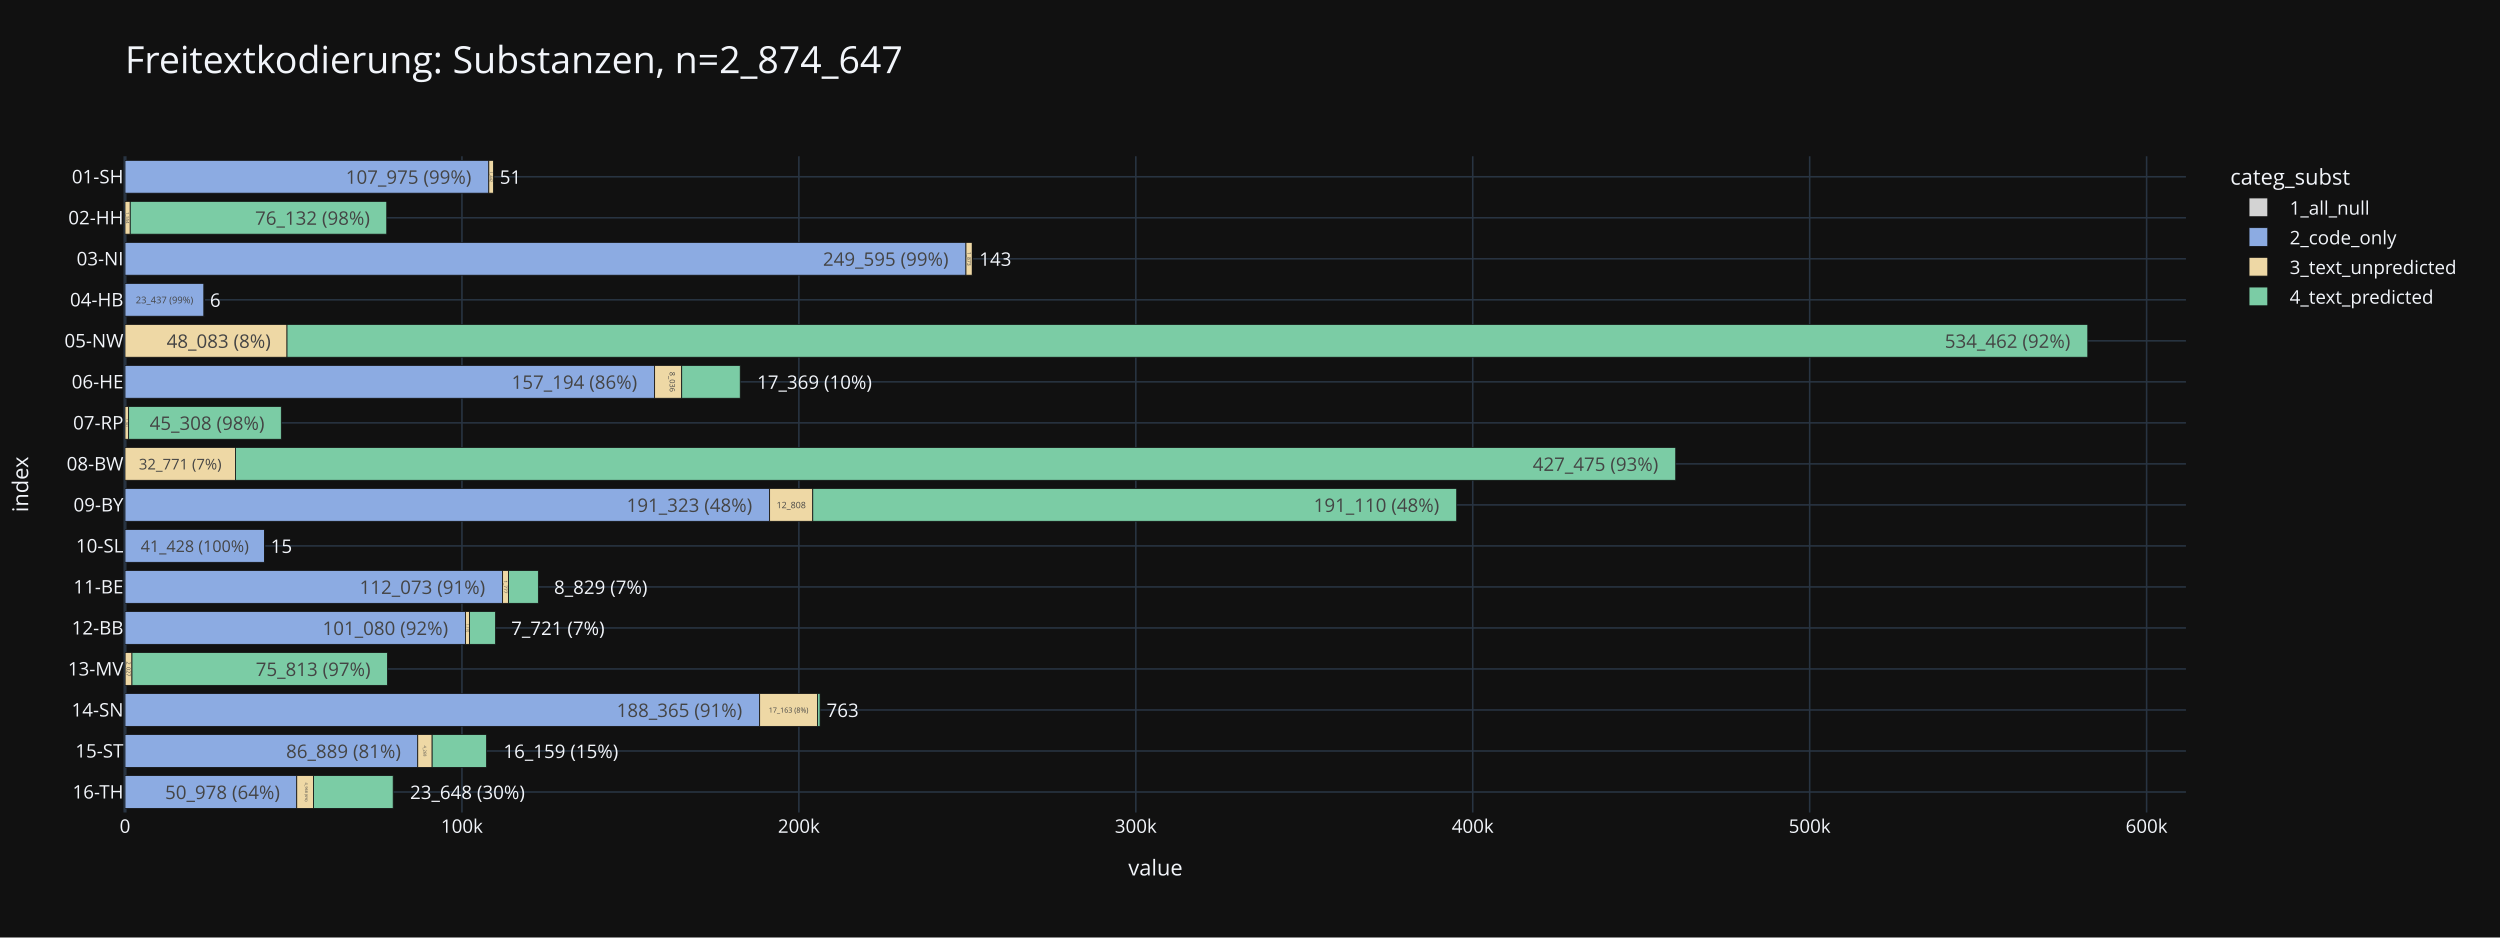
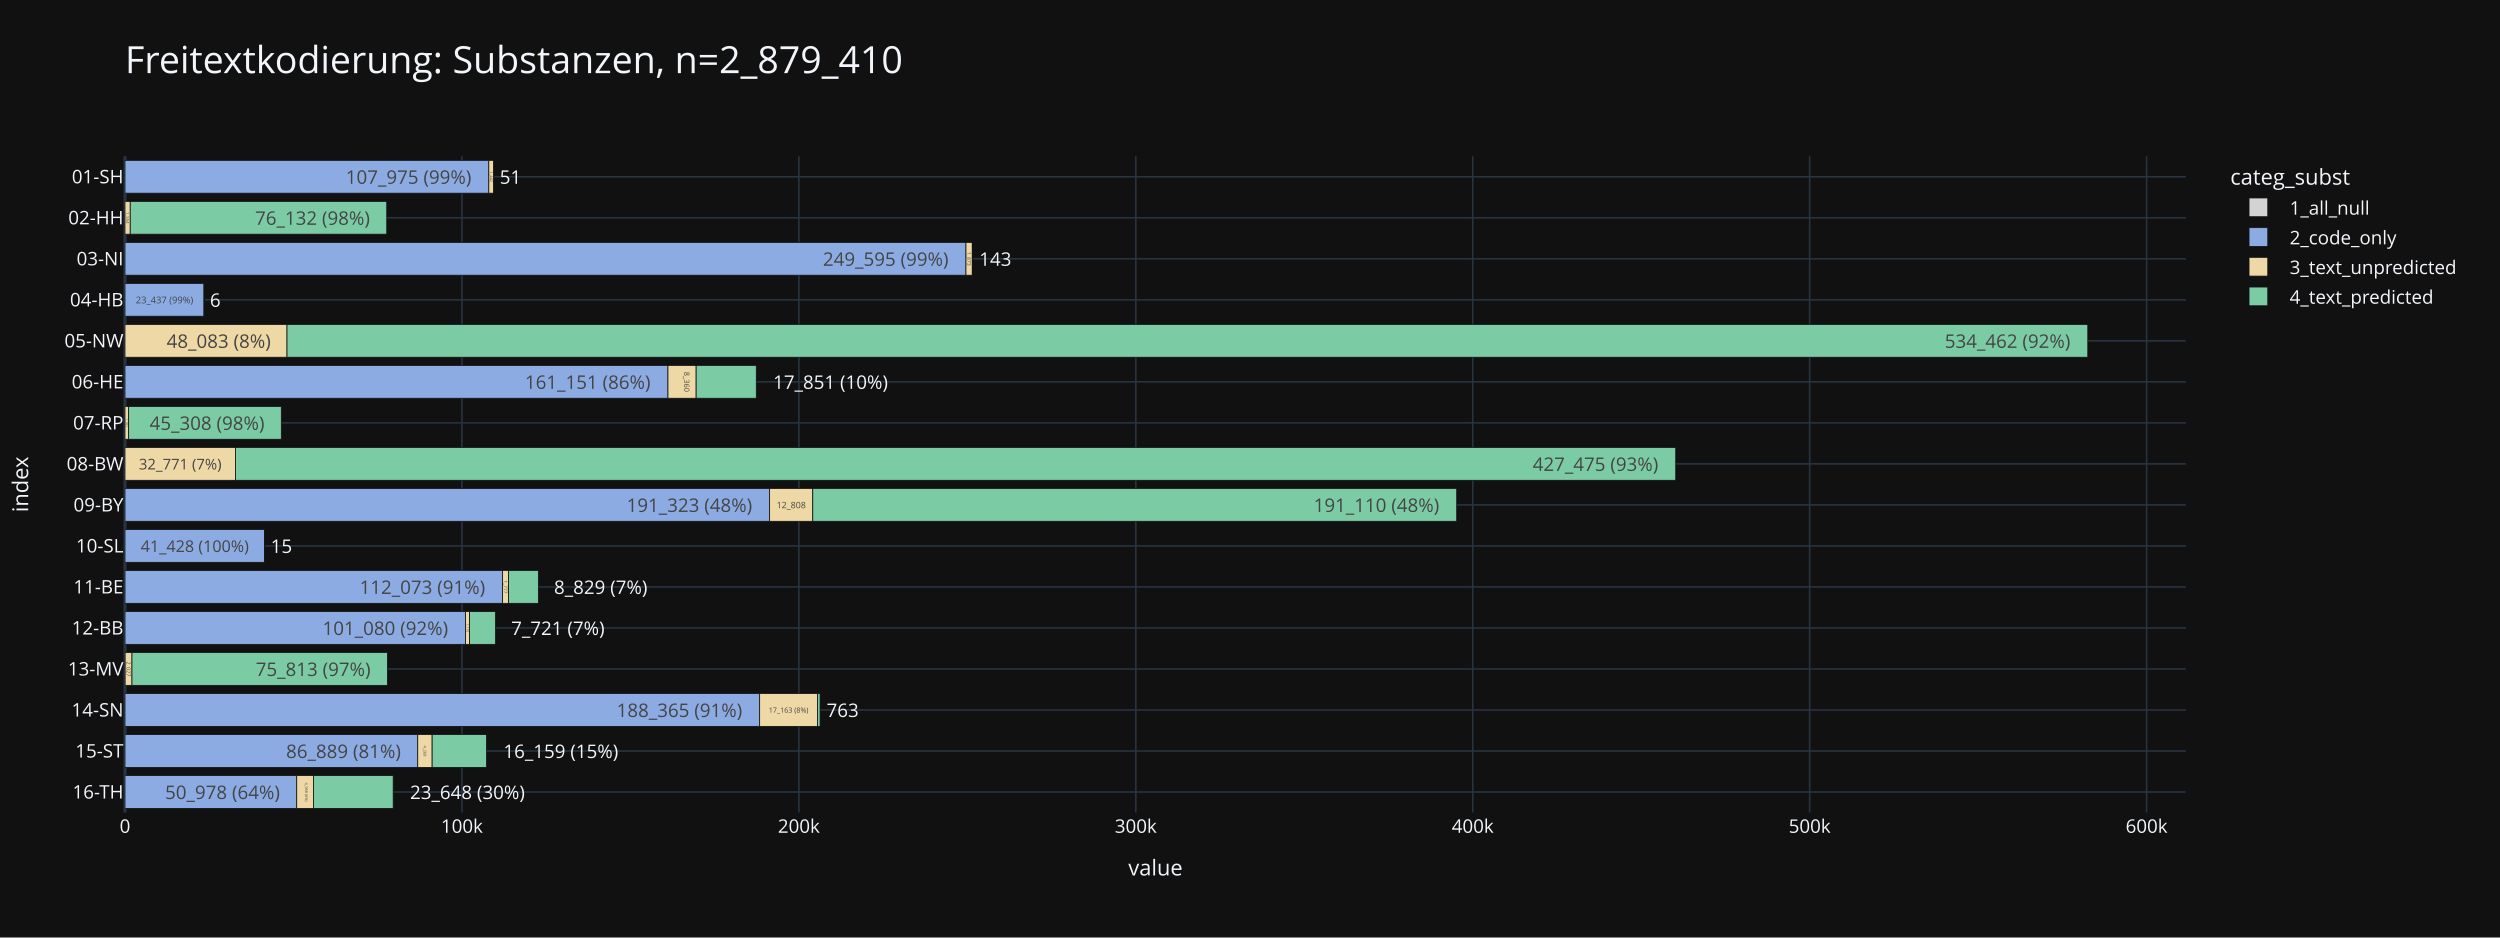
<svg xmlns="http://www.w3.org/2000/svg" class="main-svg" width="1600" height="600" style="" viewBox="0 0 1600 600">
  <rect x="0" y="0" width="1600" height="600" style="fill: rgb(17, 17, 17); fill-opacity: 1;" />
-   <defs id="defs-a9a972">
+   <defs id="defs-acd285">
    <g class="clips">
-       <clipPath id="clipa9a972xyplot" class="plotclip">
+       <clipPath id="clipacd285xyplot" class="plotclip">
        <rect width="1319" height="420" />
      </clipPath>
-       <clipPath class="axesclip" id="clipa9a972x">
+       <clipPath class="axesclip" id="clipacd285x">
        <rect x="80" y="0" width="1319" height="600" />
      </clipPath>
-       <clipPath class="axesclip" id="clipa9a972y">
+       <clipPath class="axesclip" id="clipacd285y">
        <rect x="0" y="100" width="1600" height="420" />
      </clipPath>
-       <clipPath class="axesclip" id="clipa9a972xy">
+       <clipPath class="axesclip" id="clipacd285xy">
        <rect x="80" y="100" width="1319" height="420" />
      </clipPath>
    </g>
    <g class="gradients" />
    <g class="patterns" />
  </defs>
  <g class="bglayer" />
  <g class="layer-below">
    <g class="imagelayer" />
    <g class="shapelayer" />
  </g>
  <g class="cartesianlayer">
    <g class="subplot xy">
      <g class="layer-subplot">
        <g class="shapelayer" />
        <g class="imagelayer" />
      </g>
      <g class="minor-gridlayer">
        <g class="x" />
        <g class="y" />
      </g>
      <g class="gridlayer">
        <g class="x">
          <path class="xgrid crisp" transform="translate(295.64,0)" d="M0,100v420" style="stroke: rgb(40, 52, 66); stroke-opacity: 1; stroke-width: 1px;" />
          <path class="xgrid crisp" transform="translate(511.28,0)" d="M0,100v420" style="stroke: rgb(40, 52, 66); stroke-opacity: 1; stroke-width: 1px;" />
          <path class="xgrid crisp" transform="translate(726.92,0)" d="M0,100v420" style="stroke: rgb(40, 52, 66); stroke-opacity: 1; stroke-width: 1px;" />
          <path class="xgrid crisp" transform="translate(942.55,0)" d="M0,100v420" style="stroke: rgb(40, 52, 66); stroke-opacity: 1; stroke-width: 1px;" />
          <path class="xgrid crisp" transform="translate(1158.19,0)" d="M0,100v420" style="stroke: rgb(40, 52, 66); stroke-opacity: 1; stroke-width: 1px;" />
          <path class="xgrid crisp" transform="translate(1373.83,0)" d="M0,100v420" style="stroke: rgb(40, 52, 66); stroke-opacity: 1; stroke-width: 1px;" />
        </g>
        <g class="y">
          <path class="ygrid crisp" transform="translate(0,506.88)" d="M80,0h1319" style="stroke: rgb(40, 52, 66); stroke-opacity: 1; stroke-width: 1px;" />
          <path class="ygrid crisp" transform="translate(0,480.63)" d="M80,0h1319" style="stroke: rgb(40, 52, 66); stroke-opacity: 1; stroke-width: 1px;" />
          <path class="ygrid crisp" transform="translate(0,454.38)" d="M80,0h1319" style="stroke: rgb(40, 52, 66); stroke-opacity: 1; stroke-width: 1px;" />
          <path class="ygrid crisp" transform="translate(0,428.13)" d="M80,0h1319" style="stroke: rgb(40, 52, 66); stroke-opacity: 1; stroke-width: 1px;" />
          <path class="ygrid crisp" transform="translate(0,401.88)" d="M80,0h1319" style="stroke: rgb(40, 52, 66); stroke-opacity: 1; stroke-width: 1px;" />
          <path class="ygrid crisp" transform="translate(0,375.63)" d="M80,0h1319" style="stroke: rgb(40, 52, 66); stroke-opacity: 1; stroke-width: 1px;" />
          <path class="ygrid crisp" transform="translate(0,349.38)" d="M80,0h1319" style="stroke: rgb(40, 52, 66); stroke-opacity: 1; stroke-width: 1px;" />
          <path class="ygrid crisp" transform="translate(0,323.13)" d="M80,0h1319" style="stroke: rgb(40, 52, 66); stroke-opacity: 1; stroke-width: 1px;" />
          <path class="ygrid crisp" transform="translate(0,296.88)" d="M80,0h1319" style="stroke: rgb(40, 52, 66); stroke-opacity: 1; stroke-width: 1px;" />
          <path class="ygrid crisp" transform="translate(0,270.63)" d="M80,0h1319" style="stroke: rgb(40, 52, 66); stroke-opacity: 1; stroke-width: 1px;" />
          <path class="ygrid crisp" transform="translate(0,244.38)" d="M80,0h1319" style="stroke: rgb(40, 52, 66); stroke-opacity: 1; stroke-width: 1px;" />
          <path class="ygrid crisp" transform="translate(0,218.13)" d="M80,0h1319" style="stroke: rgb(40, 52, 66); stroke-opacity: 1; stroke-width: 1px;" />
          <path class="ygrid crisp" transform="translate(0,191.88)" d="M80,0h1319" style="stroke: rgb(40, 52, 66); stroke-opacity: 1; stroke-width: 1px;" />
          <path class="ygrid crisp" transform="translate(0,165.63)" d="M80,0h1319" style="stroke: rgb(40, 52, 66); stroke-opacity: 1; stroke-width: 1px;" />
          <path class="ygrid crisp" transform="translate(0,139.38)" d="M80,0h1319" style="stroke: rgb(40, 52, 66); stroke-opacity: 1; stroke-width: 1px;" />
          <path class="ygrid crisp" transform="translate(0,113.13)" d="M80,0h1319" style="stroke: rgb(40, 52, 66); stroke-opacity: 1; stroke-width: 1px;" />
        </g>
      </g>
      <g class="zerolinelayer">
        <path class="xzl zl crisp" transform="translate(80,0)" d="M0,100v420" style="stroke: rgb(40, 52, 66); stroke-opacity: 1; stroke-width: 2px;" />
      </g>
      <g class="layer-between">
        <g class="shapelayer" />
        <g class="imagelayer" />
      </g>
      <path class="xlines-below" />
      <path class="ylines-below" />
      <g class="overlines-below" />
      <g class="xaxislayer-below" />
      <g class="yaxislayer-below" />
      <g class="overaxes-below" />
      <g class="overplot">
-         <g class="xy" transform="translate(80,100)" clip-path="url(#clipa9a972xyplot)">
+         <g class="xy" transform="translate(80,100)" clip-path="url(#clipacd285xyplot)">
          <g class="barlayer mlayer">
            <g class="trace bars" style="opacity: 1;">
              <g class="points">
                <g class="point">
                  <path d="M0,286.13V265.13H0.01V286.13Z" style="vector-effect: none; opacity: 1; stroke-width: 0.5px; fill: rgb(211, 211, 211); fill-opacity: 1; stroke: rgb(17, 17, 17); stroke-opacity: 1;" />
                  <text class="bartext bartext-inside" text-anchor="middle" data-notex="1" x="0" y="0" style="font-family: 'Open Sans', verdana, arial, sans-serif; font-size: 12px; fill: rgb(68, 68, 68); fill-opacity: 1; white-space: pre;" transform="translate(0.005,275.6359)scale(0.001308793)">4</text>
                </g>
                <g class="point">
                  <path d="M0,312.38V291.38H0.01V312.38Z" style="vector-effect: none; opacity: 1; stroke-width: 0.5px; fill: rgb(211, 211, 211); fill-opacity: 1; stroke: rgb(17, 17, 17); stroke-opacity: 1;" />
                  <text class="bartext bartext-inside" text-anchor="middle" data-notex="1" x="0" y="0" style="font-family: 'Open Sans', verdana, arial, sans-serif; font-size: 12px; fill: rgb(68, 68, 68); fill-opacity: 1; white-space: pre;" transform="translate(0.005,301.8859)scale(0.001308793)">4</text>
                </g>
                <g class="point">
                  <path d="M0,338.63V317.63H0.09V338.63Z" style="vector-effect: none; opacity: 1; stroke-width: 0.5px; fill: rgb(211, 211, 211); fill-opacity: 1; stroke: rgb(17, 17, 17); stroke-opacity: 1;" />
                  <text class="bartext bartext-inside" text-anchor="middle" data-notex="1" x="0" y="0" style="font-family: 'Open Sans', verdana, arial, sans-serif; font-size: 12px; fill: rgb(68, 68, 68); fill-opacity: 1; white-space: pre;" transform="translate(0.045,328.157)scale(0.006)rotate(90 0 -4.5)">41</text>
                </g>
              </g>
            </g>
            <g class="trace bars" style="opacity: 1;">
              <g class="points">
                <g class="point">
                  <path d="M0,23.63V2.63H232.84V23.63Z" style="vector-effect: none; opacity: 1; stroke-width: 0.5px; fill: rgb(140, 171, 226); fill-opacity: 1; stroke: rgb(17, 17, 17); stroke-opacity: 1;" />
                  <text class="bartext bartext-inside" text-anchor="middle" data-notex="1" x="0" y="0" style="font-family: 'Open Sans', verdana, arial, sans-serif; font-size: 12px; fill: rgb(68, 68, 68); fill-opacity: 1; white-space: pre;" transform="translate(181.4884,17.63)">107_975 (99%)</text>
                </g>
                <g class="point">
                  <path d="M0,76.13V55.13H538.22V76.13Z" style="vector-effect: none; opacity: 1; stroke-width: 0.5px; fill: rgb(140, 171, 226); fill-opacity: 1; stroke: rgb(17, 17, 17); stroke-opacity: 1;" />
                  <text class="bartext bartext-inside" text-anchor="middle" data-notex="1" x="0" y="0" style="font-family: 'Open Sans', verdana, arial, sans-serif; font-size: 12px; fill: rgb(68, 68, 68); fill-opacity: 1; white-space: pre;" transform="translate(486.8684,70.13)scale(1)">249_595 (99%)</text>
                </g>
                <g class="point">
                  <path d="M0,102.38V81.38H50.54V102.38Z" style="vector-effect: none; opacity: 1; stroke-width: 0.5px; fill: rgb(140, 171, 226); fill-opacity: 1; stroke: rgb(17, 17, 17); stroke-opacity: 1;" />
                  <text class="bartext bartext-inside" text-anchor="middle" data-notex="1" x="0" y="0" style="font-family: 'Open Sans', verdana, arial, sans-serif; font-size: 12px; fill: rgb(68, 68, 68); fill-opacity: 1; white-space: pre;" transform="translate(25.27,94.13044)scale(0.5000982)">23_437 (99%)</text>
                </g>
                <g class="point">
-                   <path d="M0,154.88V133.88H338.97V154.88Z" style="vector-effect: none; opacity: 1; stroke-width: 0.5px; fill: rgb(140, 171, 226); fill-opacity: 1; stroke: rgb(17, 17, 17); stroke-opacity: 1;" />
-                   <text class="bartext bartext-inside" text-anchor="middle" data-notex="1" x="0" y="0" style="font-family: 'Open Sans', verdana, arial, sans-serif; font-size: 12px; fill: rgb(68, 68, 68); fill-opacity: 1; white-space: pre;" transform="translate(287.6184,148.88)">157_194 (86%)</text>
+                   <path d="M0,154.88V133.88H347.5V154.88Z" style="vector-effect: none; opacity: 1; stroke-width: 0.5px; fill: rgb(140, 171, 226); fill-opacity: 1; stroke: rgb(17, 17, 17); stroke-opacity: 1;" />
+                   <text class="bartext bartext-inside" text-anchor="middle" data-notex="1" x="0" y="0" style="font-family: 'Open Sans', verdana, arial, sans-serif; font-size: 12px; fill: rgb(68, 68, 68); fill-opacity: 1; white-space: pre;" transform="translate(296.1484,148.88)">161_151 (86%)</text>
                </g>
                <g class="point">
                  <path d="M0,233.63V212.63H412.57V233.63Z" style="vector-effect: none; opacity: 1; stroke-width: 0.5px; fill: rgb(140, 171, 226); fill-opacity: 1; stroke: rgb(17, 17, 17); stroke-opacity: 1;" />
                  <text class="bartext bartext-inside" text-anchor="middle" data-notex="1" x="0" y="0" style="font-family: 'Open Sans', verdana, arial, sans-serif; font-size: 12px; fill: rgb(68, 68, 68); fill-opacity: 1; white-space: pre;" transform="translate(361.2184,227.63)">191_323 (48%)</text>
                </g>
                <g class="point">
                  <path d="M0,259.88V238.88H89.33V259.88Z" style="vector-effect: none; opacity: 1; stroke-width: 0.5px; fill: rgb(140, 171, 226); fill-opacity: 1; stroke: rgb(17, 17, 17); stroke-opacity: 1;" />
                  <text class="bartext bartext-inside" text-anchor="middle" data-notex="1" x="0" y="0" style="font-family: 'Open Sans', verdana, arial, sans-serif; font-size: 12px; fill: rgb(68, 68, 68); fill-opacity: 1; white-space: pre;" transform="translate(44.665,253.2577)scale(0.8617095)">41_428 (100%)</text>
                </g>
                <g class="point">
                  <path d="M0.01,286.13V265.13H241.68V286.13Z" style="vector-effect: none; opacity: 1; stroke-width: 0.5px; fill: rgb(140, 171, 226); fill-opacity: 1; stroke: rgb(17, 17, 17); stroke-opacity: 1;" />
                  <text class="bartext bartext-inside" text-anchor="middle" data-notex="1" x="0" y="0" style="font-family: 'Open Sans', verdana, arial, sans-serif; font-size: 12px; fill: rgb(68, 68, 68); fill-opacity: 1; white-space: pre;" transform="translate(190.3284,280.13)">112_073 (91%)</text>
                </g>
                <g class="point">
                  <path d="M0.01,312.38V291.38H217.98V312.38Z" style="vector-effect: none; opacity: 1; stroke-width: 0.5px; fill: rgb(140, 171, 226); fill-opacity: 1; stroke: rgb(17, 17, 17); stroke-opacity: 1;" />
                  <text class="bartext bartext-inside" text-anchor="middle" data-notex="1" x="0" y="0" style="font-family: 'Open Sans', verdana, arial, sans-serif; font-size: 12px; fill: rgb(68, 68, 68); fill-opacity: 1; white-space: pre;" transform="translate(166.6284,306.38)">101_080 (92%)</text>
                </g>
                <g class="point">
                  <path d="M0,364.88V343.88H406.19V364.88Z" style="vector-effect: none; opacity: 1; stroke-width: 0.5px; fill: rgb(140, 171, 226); fill-opacity: 1; stroke: rgb(17, 17, 17); stroke-opacity: 1;" />
                  <text class="bartext bartext-inside" text-anchor="middle" data-notex="1" x="0" y="0" style="font-family: 'Open Sans', verdana, arial, sans-serif; font-size: 12px; fill: rgb(68, 68, 68); fill-opacity: 1; white-space: pre;" transform="translate(354.8384,358.88)">188_365 (91%)</text>
                </g>
                <g class="point">
                  <path d="M0,391.13V370.13H187.37V391.13Z" style="vector-effect: none; opacity: 1; stroke-width: 0.5px; fill: rgb(140, 171, 226); fill-opacity: 1; stroke: rgb(17, 17, 17); stroke-opacity: 1;" />
                  <text class="bartext bartext-inside" text-anchor="middle" data-notex="1" x="0" y="0" style="font-family: 'Open Sans', verdana, arial, sans-serif; font-size: 12px; fill: rgb(68, 68, 68); fill-opacity: 1; white-space: pre;" transform="translate(139.8388,385.13)">86_889 (81%)</text>
                </g>
                <g class="point">
                  <path d="M0,417.38V396.38H109.93V417.38Z" style="vector-effect: none; opacity: 1; stroke-width: 0.5px; fill: rgb(140, 171, 226); fill-opacity: 1; stroke: rgb(17, 17, 17); stroke-opacity: 1;" />
                  <text class="bartext bartext-inside" text-anchor="middle" data-notex="1" x="0" y="0" style="font-family: 'Open Sans', verdana, arial, sans-serif; font-size: 12px; fill: rgb(68, 68, 68); fill-opacity: 1; white-space: pre;" transform="translate(62.39875,411.38)">50_978 (64%)</text>
                </g>
              </g>
            </g>
            <g class="trace bars" style="opacity: 1;">
              <g class="points">
                <g class="point">
                  <path d="M232.84,23.63V2.63H235.95V23.63Z" style="vector-effect: none; opacity: 1; stroke-width: 0.5px; fill: rgb(238, 216, 165); fill-opacity: 1; stroke: rgb(17, 17, 17); stroke-opacity: 1;" />
                  <text class="bartext bartext-inside" text-anchor="middle" data-notex="1" x="0" y="0" style="font-family: 'Open Sans', verdana, arial, sans-serif; font-size: 12px; fill: rgb(68, 68, 68); fill-opacity: 1; white-space: pre;" transform="translate(234.395,14.063)scale(0.2073333)rotate(90 0 -4.5)">1_442</text>
                </g>
                <g class="point">
                  <path d="M0,49.88V28.88H3.35V49.88Z" style="vector-effect: none; opacity: 1; stroke-width: 0.5px; fill: rgb(238, 216, 165); fill-opacity: 1; stroke: rgb(17, 17, 17); stroke-opacity: 1;" />
                  <text class="bartext bartext-inside" text-anchor="middle" data-notex="1" x="0" y="0" style="font-family: 'Open Sans', verdana, arial, sans-serif; font-size: 12px; fill: rgb(68, 68, 68); fill-opacity: 1; white-space: pre;" transform="translate(1.675,40.385)scale(0.2233333)rotate(90 0 -4.5)">1_554</text>
                </g>
                <g class="point">
                  <path d="M538.22,76.13V55.13H542.26V76.13Z" style="vector-effect: none; opacity: 1; stroke-width: 0.5px; fill: rgb(238, 216, 165); fill-opacity: 1; stroke: rgb(17, 17, 17); stroke-opacity: 1;" />
                  <text class="bartext bartext-inside" text-anchor="middle" data-notex="1" x="0" y="0" style="font-family: 'Open Sans', verdana, arial, sans-serif; font-size: 12px; fill: rgb(68, 68, 68); fill-opacity: 1; white-space: pre;" transform="translate(540.24,66.842)scale(0.2693333)rotate(90 0 -4.5)">1_873</text>
                </g>
                <g class="point">
                  <path d="M50.54,102.38V81.38H50.94V102.38Z" style="vector-effect: none; opacity: 1; stroke-width: 0.5px; fill: rgb(238, 216, 165); fill-opacity: 1; stroke: rgb(17, 17, 17); stroke-opacity: 1;" />
                  <text class="bartext bartext-inside" text-anchor="middle" data-notex="1" x="0" y="0" style="font-family: 'Open Sans', verdana, arial, sans-serif; font-size: 12px; fill: rgb(68, 68, 68); fill-opacity: 1; white-space: pre;" transform="translate(50.74,92)scale(0.02666667)rotate(90 0 -4.5)">187</text>
                </g>
                <g class="point">
                  <path d="M0,128.63V107.63H103.69V128.63Z" style="vector-effect: none; opacity: 1; stroke-width: 0.5px; fill: rgb(238, 216, 165); fill-opacity: 1; stroke: rgb(17, 17, 17); stroke-opacity: 1;" />
                  <text class="bartext bartext-inside" text-anchor="middle" data-notex="1" x="0" y="0" style="font-family: 'Open Sans', verdana, arial, sans-serif; font-size: 12px; fill: rgb(68, 68, 68); fill-opacity: 1; white-space: pre;" transform="translate(59.97125,122.63)">48_083 (8%)</text>
                </g>
                <g class="point">
-                   <path d="M338.97,154.88V133.88H356.3V154.88Z" style="vector-effect: none; opacity: 1; stroke-width: 0.5px; fill: rgb(238, 216, 165); fill-opacity: 1; stroke: rgb(17, 17, 17); stroke-opacity: 1;" />
-                   <text class="bartext bartext-inside" text-anchor="middle" data-notex="1" x="0" y="0" style="font-family: 'Open Sans', verdana, arial, sans-serif; font-size: 12px; fill: rgb(68, 68, 68); fill-opacity: 1; white-space: pre;" transform="translate(350.3516,146.149)scale(0.3931204)rotate(90 0 -4.5)">8_036</text>
+                   <path d="M347.5,154.88V133.88H365.53V154.88Z" style="vector-effect: none; opacity: 1; stroke-width: 0.5px; fill: rgb(238, 216, 165); fill-opacity: 1; stroke: rgb(17, 17, 17); stroke-opacity: 1;" />
+                   <text class="bartext bartext-inside" text-anchor="middle" data-notex="1" x="0" y="0" style="font-family: 'Open Sans', verdana, arial, sans-serif; font-size: 12px; fill: rgb(68, 68, 68); fill-opacity: 1; white-space: pre;" transform="translate(359.5816,146.149)scale(0.3931204)rotate(90 0 -4.5)">8_360</text>
                </g>
                <g class="point">
                  <path d="M0,181.13V160.13H2.34V181.13Z" style="vector-effect: none; opacity: 1; stroke-width: 0.5px; fill: rgb(238, 216, 165); fill-opacity: 1; stroke: rgb(17, 17, 17); stroke-opacity: 1;" />
                  <text class="bartext bartext-inside" text-anchor="middle" data-notex="1" x="0" y="0" style="font-family: 'Open Sans', verdana, arial, sans-serif; font-size: 12px; fill: rgb(68, 68, 68); fill-opacity: 1; white-space: pre;" transform="translate(1.17,171.332)scale(0.156)rotate(90 0 -4.5)">1_083</text>
                </g>
                <g class="point">
                  <path d="M0,207.38V186.38H70.67V207.38Z" style="vector-effect: none; opacity: 1; stroke-width: 0.5px; fill: rgb(238, 216, 165); fill-opacity: 1; stroke: rgb(17, 17, 17); stroke-opacity: 1;" />
                  <text class="bartext bartext-inside" text-anchor="middle" data-notex="1" x="0" y="0" style="font-family: 'Open Sans', verdana, arial, sans-serif; font-size: 12px; fill: rgb(68, 68, 68); fill-opacity: 1; white-space: pre;" transform="translate(35.335,200.4535)scale(0.7941059)">32_771 (7%)</text>
                </g>
                <g class="point">
                  <path d="M412.57,233.63V212.63H440.18V233.63Z" style="vector-effect: none; opacity: 1; stroke-width: 0.5px; fill: rgb(238, 216, 165); fill-opacity: 1; stroke: rgb(17, 17, 17); stroke-opacity: 1;" />
                  <text class="bartext bartext-inside" text-anchor="middle" data-notex="1" x="0" y="0" style="font-family: 'Open Sans', verdana, arial, sans-serif; font-size: 12px; fill: rgb(68, 68, 68); fill-opacity: 1; white-space: pre;" transform="translate(426.375,225.2541)scale(0.4720273)">12_808</text>
                </g>
                <g class="point">
                  <path d="M89.33,259.88V238.88H89.44V259.88Z" style="vector-effect: none; opacity: 1; stroke-width: 0.5px; fill: rgb(238, 216, 165); fill-opacity: 1; stroke: rgb(17, 17, 17); stroke-opacity: 1;" />
                  <text class="bartext bartext-inside" text-anchor="middle" data-notex="1" x="0" y="0" style="font-family: 'Open Sans', verdana, arial, sans-serif; font-size: 12px; fill: rgb(68, 68, 68); fill-opacity: 1; white-space: pre;" transform="translate(89.385,249.413)scale(0.007333333)rotate(90 0 -4.5)">47</text>
                </g>
                <g class="point">
                  <path d="M241.68,286.13V265.13H245.51V286.13Z" style="vector-effect: none; opacity: 1; stroke-width: 0.5px; fill: rgb(238, 216, 165); fill-opacity: 1; stroke: rgb(17, 17, 17); stroke-opacity: 1;" />
                  <text class="bartext bartext-inside" text-anchor="middle" data-notex="1" x="0" y="0" style="font-family: 'Open Sans', verdana, arial, sans-serif; font-size: 12px; fill: rgb(68, 68, 68); fill-opacity: 1; white-space: pre;" transform="translate(243.595,276.779)scale(0.2553333)rotate(90 0 -4.5)">1_777</text>
                </g>
                <g class="point">
                  <path d="M217.98,312.38V291.38H220.5V312.38Z" style="vector-effect: none; opacity: 1; stroke-width: 0.5px; fill: rgb(238, 216, 165); fill-opacity: 1; stroke: rgb(17, 17, 17); stroke-opacity: 1;" />
                  <text class="bartext bartext-inside" text-anchor="middle" data-notex="1" x="0" y="0" style="font-family: 'Open Sans', verdana, arial, sans-serif; font-size: 12px; fill: rgb(68, 68, 68); fill-opacity: 1; white-space: pre;" transform="translate(219.24,302.636)scale(0.168)rotate(90 0 -4.5)">1_170</text>
                </g>
                <g class="point">
                  <path d="M0.09,338.63V317.63H4.46V338.63Z" style="vector-effect: none; opacity: 1; stroke-width: 0.5px; fill: rgb(238, 216, 165); fill-opacity: 1; stroke: rgb(17, 17, 17); stroke-opacity: 1;" />
                  <text class="bartext bartext-inside" text-anchor="middle" data-notex="1" x="0" y="0" style="font-family: 'Open Sans', verdana, arial, sans-serif; font-size: 12px; fill: rgb(68, 68, 68); fill-opacity: 1; white-space: pre;" transform="translate(2.275,329.441)scale(0.2913333)rotate(90 0 -4.5)">2_027</text>
                </g>
                <g class="point">
                  <path d="M406.19,364.88V343.88H443.2V364.88Z" style="vector-effect: none; opacity: 1; stroke-width: 0.5px; fill: rgb(238, 216, 165); fill-opacity: 1; stroke: rgb(17, 17, 17); stroke-opacity: 1;" />
                  <text class="bartext bartext-inside" text-anchor="middle" data-notex="1" x="0" y="0" style="font-family: 'Open Sans', verdana, arial, sans-serif; font-size: 12px; fill: rgb(68, 68, 68); fill-opacity: 1; white-space: pre;" transform="translate(424.695,356.0935)scale(0.3807828)">17_163 (8%)</text>
                </g>
                <g class="point">
                  <path d="M187.37,391.13V370.13H196.57V391.13Z" style="vector-effect: none; opacity: 1; stroke-width: 0.5px; fill: rgb(238, 216, 165); fill-opacity: 1; stroke: rgb(17, 17, 17); stroke-opacity: 1;" />
                  <text class="bartext bartext-inside" text-anchor="middle" data-notex="1" x="0" y="0" style="font-family: 'Open Sans', verdana, arial, sans-serif; font-size: 12px; fill: rgb(68, 68, 68); fill-opacity: 1; white-space: pre;" transform="translate(191.97,381.59)scale(0.2133333)rotate(90 0 -4.5)">4_268</text>
                </g>
                <g class="point">
                  <path d="M109.93,417.38V396.38H120.64V417.38Z" style="vector-effect: none; opacity: 1; stroke-width: 0.5px; fill: rgb(238, 216, 165); fill-opacity: 1; stroke: rgb(17, 17, 17); stroke-opacity: 1;" />
                  <text class="bartext bartext-inside" text-anchor="middle" data-notex="1" x="0" y="0" style="font-family: 'Open Sans', verdana, arial, sans-serif; font-size: 12px; fill: rgb(68, 68, 68); fill-opacity: 1; white-space: pre;" transform="translate(116.1159,407.7945)scale(0.2032176)rotate(90 0 -4.5)">4_968 (6%)</text>
                </g>
              </g>
            </g>
            <g class="trace bars" style="opacity: 1;">
              <g class="points">
                <g class="point">
                  <path d="M235.95,23.63V2.63H236.05V23.63Z" style="vector-effect: none; opacity: 1; stroke-width: 0.5px; fill: rgb(123, 204, 165); fill-opacity: 1; stroke: rgb(17, 17, 17); stroke-opacity: 1;" />
                  <text class="bartext bartext-outside" text-anchor="middle" data-notex="1" x="0" y="0" style="font-family: 'Open Sans', verdana, arial, sans-serif; font-size: 12px; fill: rgb(242, 245, 250); fill-opacity: 1; white-space: pre;" transform="translate(246.6828,17.63)">51</text>
                </g>
                <g class="point">
                  <path d="M3.35,49.88V28.88H167.52V49.88Z" style="vector-effect: none; opacity: 1; stroke-width: 0.5px; fill: rgb(123, 204, 165); fill-opacity: 1; stroke: rgb(17, 17, 17); stroke-opacity: 1;" />
                  <text class="bartext bartext-inside" text-anchor="middle" data-notex="1" x="0" y="0" style="font-family: 'Open Sans', verdana, arial, sans-serif; font-size: 12px; fill: rgb(68, 68, 68); fill-opacity: 1; white-space: pre;" transform="translate(119.9888,43.88)">76_132 (98%)</text>
                </g>
                <g class="point">
                  <path d="M542.26,76.13V55.13H542.57V76.13Z" style="vector-effect: none; opacity: 1; stroke-width: 0.5px; fill: rgb(123, 204, 165); fill-opacity: 1; stroke: rgb(17, 17, 17); stroke-opacity: 1;" />
                  <text class="bartext bartext-outside" text-anchor="middle" data-notex="1" x="0" y="0" style="font-family: 'Open Sans', verdana, arial, sans-serif; font-size: 12px; fill: rgb(242, 245, 250); fill-opacity: 1; white-space: pre;" transform="translate(557.0153,70.13)">143</text>
                </g>
                <g class="point">
                  <path d="M50.94,102.38V81.38H50.96V102.38Z" style="vector-effect: none; opacity: 1; stroke-width: 0.5px; fill: rgb(123, 204, 165); fill-opacity: 1; stroke: rgb(17, 17, 17); stroke-opacity: 1;" />
                  <text class="bartext bartext-outside" text-anchor="middle" data-notex="1" x="0" y="0" style="font-family: 'Open Sans', verdana, arial, sans-serif; font-size: 12px; fill: rgb(242, 245, 250); fill-opacity: 1; white-space: pre;" transform="translate(57.78031,96.38)">6</text>
                </g>
                <g class="point">
                  <path d="M103.69,128.63V107.63H1256.19V128.63Z" style="vector-effect: none; opacity: 1; stroke-width: 0.5px; fill: rgb(123, 204, 165); fill-opacity: 1; stroke: rgb(17, 17, 17); stroke-opacity: 1;" />
                  <text class="bartext bartext-inside" text-anchor="middle" data-notex="1" x="0" y="0" style="font-family: 'Open Sans', verdana, arial, sans-serif; font-size: 12px; fill: rgb(68, 68, 68); fill-opacity: 1; white-space: pre;" transform="translate(1204.838,122.63)">534_462 (92%)</text>
                </g>
                <g class="point">
-                   <path d="M356.3,154.88V133.88H393.75V154.88Z" style="vector-effect: none; opacity: 1; stroke-width: 0.5px; fill: rgb(123, 204, 165); fill-opacity: 1; stroke: rgb(17, 17, 17); stroke-opacity: 1;" />
-                   <text class="bartext bartext-outside" text-anchor="middle" data-notex="1" x="0" y="0" style="font-family: 'Open Sans', verdana, arial, sans-serif; font-size: 12px; fill: rgb(242, 245, 250); fill-opacity: 1; white-space: pre;" transform="translate(441.2812,148.88)">17_369 (10%)</text>
+                   <path d="M365.53,154.88V133.88H404.02V154.88Z" style="vector-effect: none; opacity: 1; stroke-width: 0.5px; fill: rgb(123, 204, 165); fill-opacity: 1; stroke: rgb(17, 17, 17); stroke-opacity: 1;" />
+                   <text class="bartext bartext-outside" text-anchor="middle" data-notex="1" x="0" y="0" style="font-family: 'Open Sans', verdana, arial, sans-serif; font-size: 12px; fill: rgb(242, 245, 250); fill-opacity: 1; white-space: pre;" transform="translate(451.5512,148.88)">17_851 (10%)</text>
                </g>
                <g class="point">
                  <path d="M2.34,181.13V160.13H100.04V181.13Z" style="vector-effect: none; opacity: 1; stroke-width: 0.5px; fill: rgb(123, 204, 165); fill-opacity: 1; stroke: rgb(17, 17, 17); stroke-opacity: 1;" />
                  <text class="bartext bartext-inside" text-anchor="middle" data-notex="1" x="0" y="0" style="font-family: 'Open Sans', verdana, arial, sans-serif; font-size: 12px; fill: rgb(68, 68, 68); fill-opacity: 1; white-space: pre;" transform="translate(52.50875,175.13)">45_308 (98%)</text>
                </g>
                <g class="point">
                  <path d="M70.67,207.38V186.38H992.47V207.38Z" style="vector-effect: none; opacity: 1; stroke-width: 0.5px; fill: rgb(123, 204, 165); fill-opacity: 1; stroke: rgb(17, 17, 17); stroke-opacity: 1;" />
                  <text class="bartext bartext-inside" text-anchor="middle" data-notex="1" x="0" y="0" style="font-family: 'Open Sans', verdana, arial, sans-serif; font-size: 12px; fill: rgb(68, 68, 68); fill-opacity: 1; white-space: pre;" transform="translate(941.1184,201.38)">427_475 (93%)</text>
                </g>
                <g class="point">
                  <path d="M440.18,233.63V212.63H852.29V233.63Z" style="vector-effect: none; opacity: 1; stroke-width: 0.5px; fill: rgb(123, 204, 165); fill-opacity: 1; stroke: rgb(17, 17, 17); stroke-opacity: 1;" />
                  <text class="bartext bartext-inside" text-anchor="middle" data-notex="1" x="0" y="0" style="font-family: 'Open Sans', verdana, arial, sans-serif; font-size: 12px; fill: rgb(68, 68, 68); fill-opacity: 1; white-space: pre;" transform="translate(800.9384,227.63)">191_110 (48%)</text>
                </g>
                <g class="point">
                  <path d="M89.44,259.88V238.88H89.47V259.88Z" style="vector-effect: none; opacity: 1; stroke-width: 0.5px; fill: rgb(123, 204, 165); fill-opacity: 1; stroke: rgb(17, 17, 17); stroke-opacity: 1;" />
                  <text class="bartext bartext-outside" text-anchor="middle" data-notex="1" x="0" y="0" style="font-family: 'Open Sans', verdana, arial, sans-serif; font-size: 12px; fill: rgb(242, 245, 250); fill-opacity: 1; white-space: pre;" transform="translate(100.1028,253.88)">15</text>
                </g>
                <g class="point">
                  <path d="M245.51,286.13V265.13H264.55V286.13Z" style="vector-effect: none; opacity: 1; stroke-width: 0.5px; fill: rgb(123, 204, 165); fill-opacity: 1; stroke: rgb(17, 17, 17); stroke-opacity: 1;" />
                  <text class="bartext bartext-outside" text-anchor="middle" data-notex="1" x="0" y="0" style="font-family: 'Open Sans', verdana, arial, sans-serif; font-size: 12px; fill: rgb(242, 245, 250); fill-opacity: 1; white-space: pre;" transform="translate(304.4563,280.13)">8_829 (7%)</text>
                </g>
                <g class="point">
                  <path d="M220.5,312.38V291.38H237.15V312.38Z" style="vector-effect: none; opacity: 1; stroke-width: 0.5px; fill: rgb(123, 204, 165); fill-opacity: 1; stroke: rgb(17, 17, 17); stroke-opacity: 1;" />
                  <text class="bartext bartext-outside" text-anchor="middle" data-notex="1" x="0" y="0" style="font-family: 'Open Sans', verdana, arial, sans-serif; font-size: 12px; fill: rgb(242, 245, 250); fill-opacity: 1; white-space: pre;" transform="translate(277.0562,306.38)">7_721 (7%)</text>
                </g>
                <g class="point">
                  <path d="M4.46,338.63V317.63H167.94V338.63Z" style="vector-effect: none; opacity: 1; stroke-width: 0.5px; fill: rgb(123, 204, 165); fill-opacity: 1; stroke: rgb(17, 17, 17); stroke-opacity: 1;" />
                  <text class="bartext bartext-inside" text-anchor="middle" data-notex="1" x="0" y="0" style="font-family: 'Open Sans', verdana, arial, sans-serif; font-size: 12px; fill: rgb(68, 68, 68); fill-opacity: 1; white-space: pre;" transform="translate(120.4087,332.63)">75_813 (97%)</text>
                </g>
                <g class="point">
                  <path d="M443.2,364.88V343.88H444.84V364.88Z" style="vector-effect: none; opacity: 1; stroke-width: 0.5px; fill: rgb(123, 204, 165); fill-opacity: 1; stroke: rgb(17, 17, 17); stroke-opacity: 1;" />
                  <text class="bartext bartext-outside" text-anchor="middle" data-notex="1" x="0" y="0" style="font-family: 'Open Sans', verdana, arial, sans-serif; font-size: 12px; fill: rgb(242, 245, 250); fill-opacity: 1; white-space: pre;" transform="translate(459.2853,358.88)">763</text>
                </g>
                <g class="point">
                  <path d="M196.57,391.13V370.13H231.41V391.13Z" style="vector-effect: none; opacity: 1; stroke-width: 0.5px; fill: rgb(123, 204, 165); fill-opacity: 1; stroke: rgb(17, 17, 17); stroke-opacity: 1;" />
                  <text class="bartext bartext-outside" text-anchor="middle" data-notex="1" x="0" y="0" style="font-family: 'Open Sans', verdana, arial, sans-serif; font-size: 12px; fill: rgb(242, 245, 250); fill-opacity: 1; white-space: pre;" transform="translate(278.9412,385.13)">16_159 (15%)</text>
                </g>
                <g class="point">
                  <path d="M120.64,417.38V396.38H171.64V417.38Z" style="vector-effect: none; opacity: 1; stroke-width: 0.5px; fill: rgb(123, 204, 165); fill-opacity: 1; stroke: rgb(17, 17, 17); stroke-opacity: 1;" />
                  <text class="bartext bartext-outside" text-anchor="middle" data-notex="1" x="0" y="0" style="font-family: 'Open Sans', verdana, arial, sans-serif; font-size: 12px; fill: rgb(242, 245, 250); fill-opacity: 1; white-space: pre;" transform="translate(219.1712,411.38)">23_648 (30%)</text>
                </g>
              </g>
            </g>
          </g>
        </g>
      </g>
      <g class="zerolinelayer-above" />
      <path class="xlines-above crisp" d="M0,0" style="fill: none;" />
      <path class="ylines-above crisp" d="M0,0" style="fill: none;" />
      <g class="overlines-above" />
      <g class="xaxislayer-above">
        <g class="xtick">
          <text text-anchor="middle" x="0" y="533" transform="translate(80,0)" style="font-family: 'Open Sans', verdana, arial, sans-serif; font-size: 12px; fill: rgb(242, 245, 250); fill-opacity: 1; white-space: pre;">0</text>
        </g>
        <g class="xtick">
          <text text-anchor="middle" x="0" y="533" style="font-family: 'Open Sans', verdana, arial, sans-serif; font-size: 12px; fill: rgb(242, 245, 250); fill-opacity: 1; white-space: pre;" transform="translate(295.64,0)">100k</text>
        </g>
        <g class="xtick">
          <text text-anchor="middle" x="0" y="533" style="font-family: 'Open Sans', verdana, arial, sans-serif; font-size: 12px; fill: rgb(242, 245, 250); fill-opacity: 1; white-space: pre;" transform="translate(511.28,0)">200k</text>
        </g>
        <g class="xtick">
          <text text-anchor="middle" x="0" y="533" style="font-family: 'Open Sans', verdana, arial, sans-serif; font-size: 12px; fill: rgb(242, 245, 250); fill-opacity: 1; white-space: pre;" transform="translate(726.92,0)">300k</text>
        </g>
        <g class="xtick">
          <text text-anchor="middle" x="0" y="533" style="font-family: 'Open Sans', verdana, arial, sans-serif; font-size: 12px; fill: rgb(242, 245, 250); fill-opacity: 1; white-space: pre;" transform="translate(942.55,0)">400k</text>
        </g>
        <g class="xtick">
          <text text-anchor="middle" x="0" y="533" style="font-family: 'Open Sans', verdana, arial, sans-serif; font-size: 12px; fill: rgb(242, 245, 250); fill-opacity: 1; white-space: pre;" transform="translate(1158.19,0)">500k</text>
        </g>
        <g class="xtick">
          <text text-anchor="middle" x="0" y="533" style="font-family: 'Open Sans', verdana, arial, sans-serif; font-size: 12px; fill: rgb(242, 245, 250); fill-opacity: 1; white-space: pre;" transform="translate(1373.83,0)">600k</text>
        </g>
      </g>
      <g class="yaxislayer-above">
        <g class="ytick">
          <text text-anchor="end" x="79" y="4.2" transform="translate(0,506.88)" style="font-family: 'Open Sans', verdana, arial, sans-serif; font-size: 12px; fill: rgb(242, 245, 250); fill-opacity: 1; white-space: pre;">16-TH</text>
        </g>
        <g class="ytick">
          <text text-anchor="end" x="79" y="4.2" transform="translate(0,480.63)" style="font-family: 'Open Sans', verdana, arial, sans-serif; font-size: 12px; fill: rgb(242, 245, 250); fill-opacity: 1; white-space: pre;">15-ST</text>
        </g>
        <g class="ytick">
          <text text-anchor="end" x="79" y="4.2" transform="translate(0,454.38)" style="font-family: 'Open Sans', verdana, arial, sans-serif; font-size: 12px; fill: rgb(242, 245, 250); fill-opacity: 1; white-space: pre;">14-SN</text>
        </g>
        <g class="ytick">
          <text text-anchor="end" x="79" y="4.2" transform="translate(0,428.13)" style="font-family: 'Open Sans', verdana, arial, sans-serif; font-size: 12px; fill: rgb(242, 245, 250); fill-opacity: 1; white-space: pre;">13-MV</text>
        </g>
        <g class="ytick">
          <text text-anchor="end" x="79" y="4.2" transform="translate(0,401.88)" style="font-family: 'Open Sans', verdana, arial, sans-serif; font-size: 12px; fill: rgb(242, 245, 250); fill-opacity: 1; white-space: pre;">12-BB</text>
        </g>
        <g class="ytick">
          <text text-anchor="end" x="79" y="4.2" transform="translate(0,375.63)" style="font-family: 'Open Sans', verdana, arial, sans-serif; font-size: 12px; fill: rgb(242, 245, 250); fill-opacity: 1; white-space: pre;">11-BE</text>
        </g>
        <g class="ytick">
          <text text-anchor="end" x="79" y="4.2" transform="translate(0,349.38)" style="font-family: 'Open Sans', verdana, arial, sans-serif; font-size: 12px; fill: rgb(242, 245, 250); fill-opacity: 1; white-space: pre;">10-SL</text>
        </g>
        <g class="ytick">
          <text text-anchor="end" x="79" y="4.2" transform="translate(0,323.13)" style="font-family: 'Open Sans', verdana, arial, sans-serif; font-size: 12px; fill: rgb(242, 245, 250); fill-opacity: 1; white-space: pre;">09-BY</text>
        </g>
        <g class="ytick">
          <text text-anchor="end" x="79" y="4.2" transform="translate(0,296.88)" style="font-family: 'Open Sans', verdana, arial, sans-serif; font-size: 12px; fill: rgb(242, 245, 250); fill-opacity: 1; white-space: pre;">08-BW</text>
        </g>
        <g class="ytick">
          <text text-anchor="end" x="79" y="4.2" transform="translate(0,270.63)" style="font-family: 'Open Sans', verdana, arial, sans-serif; font-size: 12px; fill: rgb(242, 245, 250); fill-opacity: 1; white-space: pre;">07-RP</text>
        </g>
        <g class="ytick">
          <text text-anchor="end" x="79" y="4.2" transform="translate(0,244.38)" style="font-family: 'Open Sans', verdana, arial, sans-serif; font-size: 12px; fill: rgb(242, 245, 250); fill-opacity: 1; white-space: pre;">06-HE</text>
        </g>
        <g class="ytick">
          <text text-anchor="end" x="79" y="4.2" transform="translate(0,218.13)" style="font-family: 'Open Sans', verdana, arial, sans-serif; font-size: 12px; fill: rgb(242, 245, 250); fill-opacity: 1; white-space: pre;">05-NW</text>
        </g>
        <g class="ytick">
          <text text-anchor="end" x="79" y="4.2" transform="translate(0,191.88)" style="font-family: 'Open Sans', verdana, arial, sans-serif; font-size: 12px; fill: rgb(242, 245, 250); fill-opacity: 1; white-space: pre;">04-HB</text>
        </g>
        <g class="ytick">
          <text text-anchor="end" x="79" y="4.2" transform="translate(0,165.63)" style="font-family: 'Open Sans', verdana, arial, sans-serif; font-size: 12px; fill: rgb(242, 245, 250); fill-opacity: 1; white-space: pre;">03-NI</text>
        </g>
        <g class="ytick">
          <text text-anchor="end" x="79" y="4.2" transform="translate(0,139.38)" style="font-family: 'Open Sans', verdana, arial, sans-serif; font-size: 12px; fill: rgb(242, 245, 250); fill-opacity: 1; white-space: pre;">02-HH</text>
        </g>
        <g class="ytick">
          <text text-anchor="end" x="79" y="4.2" transform="translate(0,113.13)" style="font-family: 'Open Sans', verdana, arial, sans-serif; font-size: 12px; fill: rgb(242, 245, 250); fill-opacity: 1; white-space: pre;">01-SH</text>
        </g>
      </g>
      <g class="overaxes-above" />
    </g>
  </g>
  <g class="polarlayer" />
  <g class="smithlayer" />
  <g class="ternarylayer" />
  <g class="geolayer" />
  <g class="funnelarealayer" />
  <g class="pielayer" />
  <g class="iciclelayer" />
  <g class="treemaplayer" />
  <g class="sunburstlayer" />
  <g class="glimages" />
-   <defs id="topdefs-a9a972">
+   <defs id="topdefs-acd285">
    <g class="clips" />
-     <clipPath id="legenda9a972">
+     <clipPath id="legendacd285">
      <rect width="163" height="105" x="0" y="0" />
    </clipPath>
  </defs>
  <g class="layer-above">
    <g class="imagelayer" />
    <g class="shapelayer" />
  </g>
  <g class="infolayer">
    <g class="legend" pointer-events="all" transform="translate(1425.38,100)">
      <rect class="bg" shape-rendering="crispEdges" style="stroke: rgb(68, 68, 68); stroke-opacity: 1; fill: rgb(17, 17, 17); fill-opacity: 1; stroke-width: 0px;" width="163" height="105" x="0" y="0" />
-       <g class="scrollbox" transform="" clip-path="url(#legenda9a972)">
+       <g class="scrollbox" transform="" clip-path="url(#legendacd285)">
        <text class="legendtitletext" text-anchor="start" x="2" y="18.2" style="font-family: 'Open Sans', verdana, arial, sans-serif; font-size: 14px; fill: rgb(242, 245, 250); fill-opacity: 1; white-space: pre; opacity: 1;">categ_subst</text>
        <g class="groups">
          <g class="traces" transform="translate(0,32.7)" style="opacity: 1;">
            <text class="legendtext" text-anchor="start" x="40" y="4.68" style="font-family: 'Open Sans', verdana, arial, sans-serif; font-size: 12px; fill: rgb(242, 245, 250); fill-opacity: 1; white-space: pre;">1_all_null</text>
            <g class="layers" style="opacity: 1;">
              <g class="legendfill" />
              <g class="legendlines" />
              <g class="legendsymbols">
                <g class="legendpoints">
                  <path class="legendundefined" d="M6,6H-6V-6H6Z" transform="translate(20,0)" style="stroke-width: 0.5px; fill: rgb(211, 211, 211); fill-opacity: 1; stroke: rgb(17, 17, 17); stroke-opacity: 1;" />
                </g>
              </g>
            </g>
            <rect class="legendtoggle" x="0" y="-9.5" width="157.906" height="19" style="fill: rgb(0, 0, 0); fill-opacity: 0;" />
          </g>
          <g class="traces" transform="translate(0,51.7)" style="opacity: 1;">
            <text class="legendtext" text-anchor="start" x="40" y="4.68" style="font-family: 'Open Sans', verdana, arial, sans-serif; font-size: 12px; fill: rgb(242, 245, 250); fill-opacity: 1; white-space: pre;">2_code_only</text>
            <g class="layers" style="opacity: 1;">
              <g class="legendfill" />
              <g class="legendlines" />
              <g class="legendsymbols">
                <g class="legendpoints">
                  <path class="legendundefined" d="M6,6H-6V-6H6Z" transform="translate(20,0)" style="stroke-width: 0.5px; fill: rgb(140, 171, 226); fill-opacity: 1; stroke: rgb(17, 17, 17); stroke-opacity: 1;" />
                </g>
              </g>
            </g>
            <rect class="legendtoggle" x="0" y="-9.5" width="157.906" height="19" style="fill: rgb(0, 0, 0); fill-opacity: 0;" />
          </g>
          <g class="traces" transform="translate(0,70.7)" style="opacity: 1;">
            <text class="legendtext" text-anchor="start" x="40" y="4.68" style="font-family: 'Open Sans', verdana, arial, sans-serif; font-size: 12px; fill: rgb(242, 245, 250); fill-opacity: 1; white-space: pre;">3_text_unpredicted</text>
            <g class="layers" style="opacity: 1;">
              <g class="legendfill" />
              <g class="legendlines" />
              <g class="legendsymbols">
                <g class="legendpoints">
                  <path class="legendundefined" d="M6,6H-6V-6H6Z" transform="translate(20,0)" style="stroke-width: 0.5px; fill: rgb(238, 216, 165); fill-opacity: 1; stroke: rgb(17, 17, 17); stroke-opacity: 1;" />
                </g>
              </g>
            </g>
            <rect class="legendtoggle" x="0" y="-9.5" width="157.906" height="19" style="fill: rgb(0, 0, 0); fill-opacity: 0;" />
          </g>
          <g class="traces" transform="translate(0,89.7)" style="opacity: 1;">
            <text class="legendtext" text-anchor="start" x="40" y="4.68" style="font-family: 'Open Sans', verdana, arial, sans-serif; font-size: 12px; fill: rgb(242, 245, 250); fill-opacity: 1; white-space: pre;">4_text_predicted</text>
            <g class="layers" style="opacity: 1;">
              <g class="legendfill" />
              <g class="legendlines" />
              <g class="legendsymbols">
                <g class="legendpoints">
                  <path class="legendundefined" d="M6,6H-6V-6H6Z" transform="translate(20,0)" style="stroke-width: 0.5px; fill: rgb(123, 204, 165); fill-opacity: 1; stroke: rgb(17, 17, 17); stroke-opacity: 1;" />
                </g>
              </g>
            </g>
            <rect class="legendtoggle" x="0" y="-9.5" width="157.906" height="19" style="fill: rgb(0, 0, 0); fill-opacity: 0;" />
          </g>
        </g>
      </g>
      <rect class="scrollbar" rx="20" ry="3" width="0" height="0" style="fill: rgb(128, 139, 164); fill-opacity: 1;" x="0" y="0" />
    </g>
    <g class="g-gtitle">
-       <text class="gtitle" x="80" y="30" text-anchor="start" dy="0.7em" style="opacity: 1; font-family: 'Open Sans', verdana, arial, sans-serif; font-size: 24px; fill: rgb(242, 245, 250); fill-opacity: 1; white-space: pre;">Freitextkodierung: Substanzen, n=2_874_647</text>
+       <text class="gtitle" x="80" y="30" text-anchor="start" dy="0.7em" style="opacity: 1; font-family: 'Open Sans', verdana, arial, sans-serif; font-size: 24px; fill: rgb(242, 245, 250); fill-opacity: 1; white-space: pre;">Freitextkodierung: Substanzen, n=2_879_410</text>
    </g>
    <g class="g-xtitle">
      <text class="xtitle" x="739.5" y="560.3" text-anchor="middle" style="opacity: 1; font-family: 'Open Sans', verdana, arial, sans-serif; font-size: 14px; fill: rgb(242, 245, 250); fill-opacity: 1; white-space: pre;">value</text>
    </g>
    <g class="g-ytitle">
      <text class="ytitle" transform="rotate(-90,18.0375,310)" x="18.038" y="310" text-anchor="middle" style="opacity: 1; font-family: 'Open Sans', verdana, arial, sans-serif; font-size: 14px; fill: rgb(242, 245, 250); fill-opacity: 1; white-space: pre;">index</text>
    </g>
  </g>
</svg>
